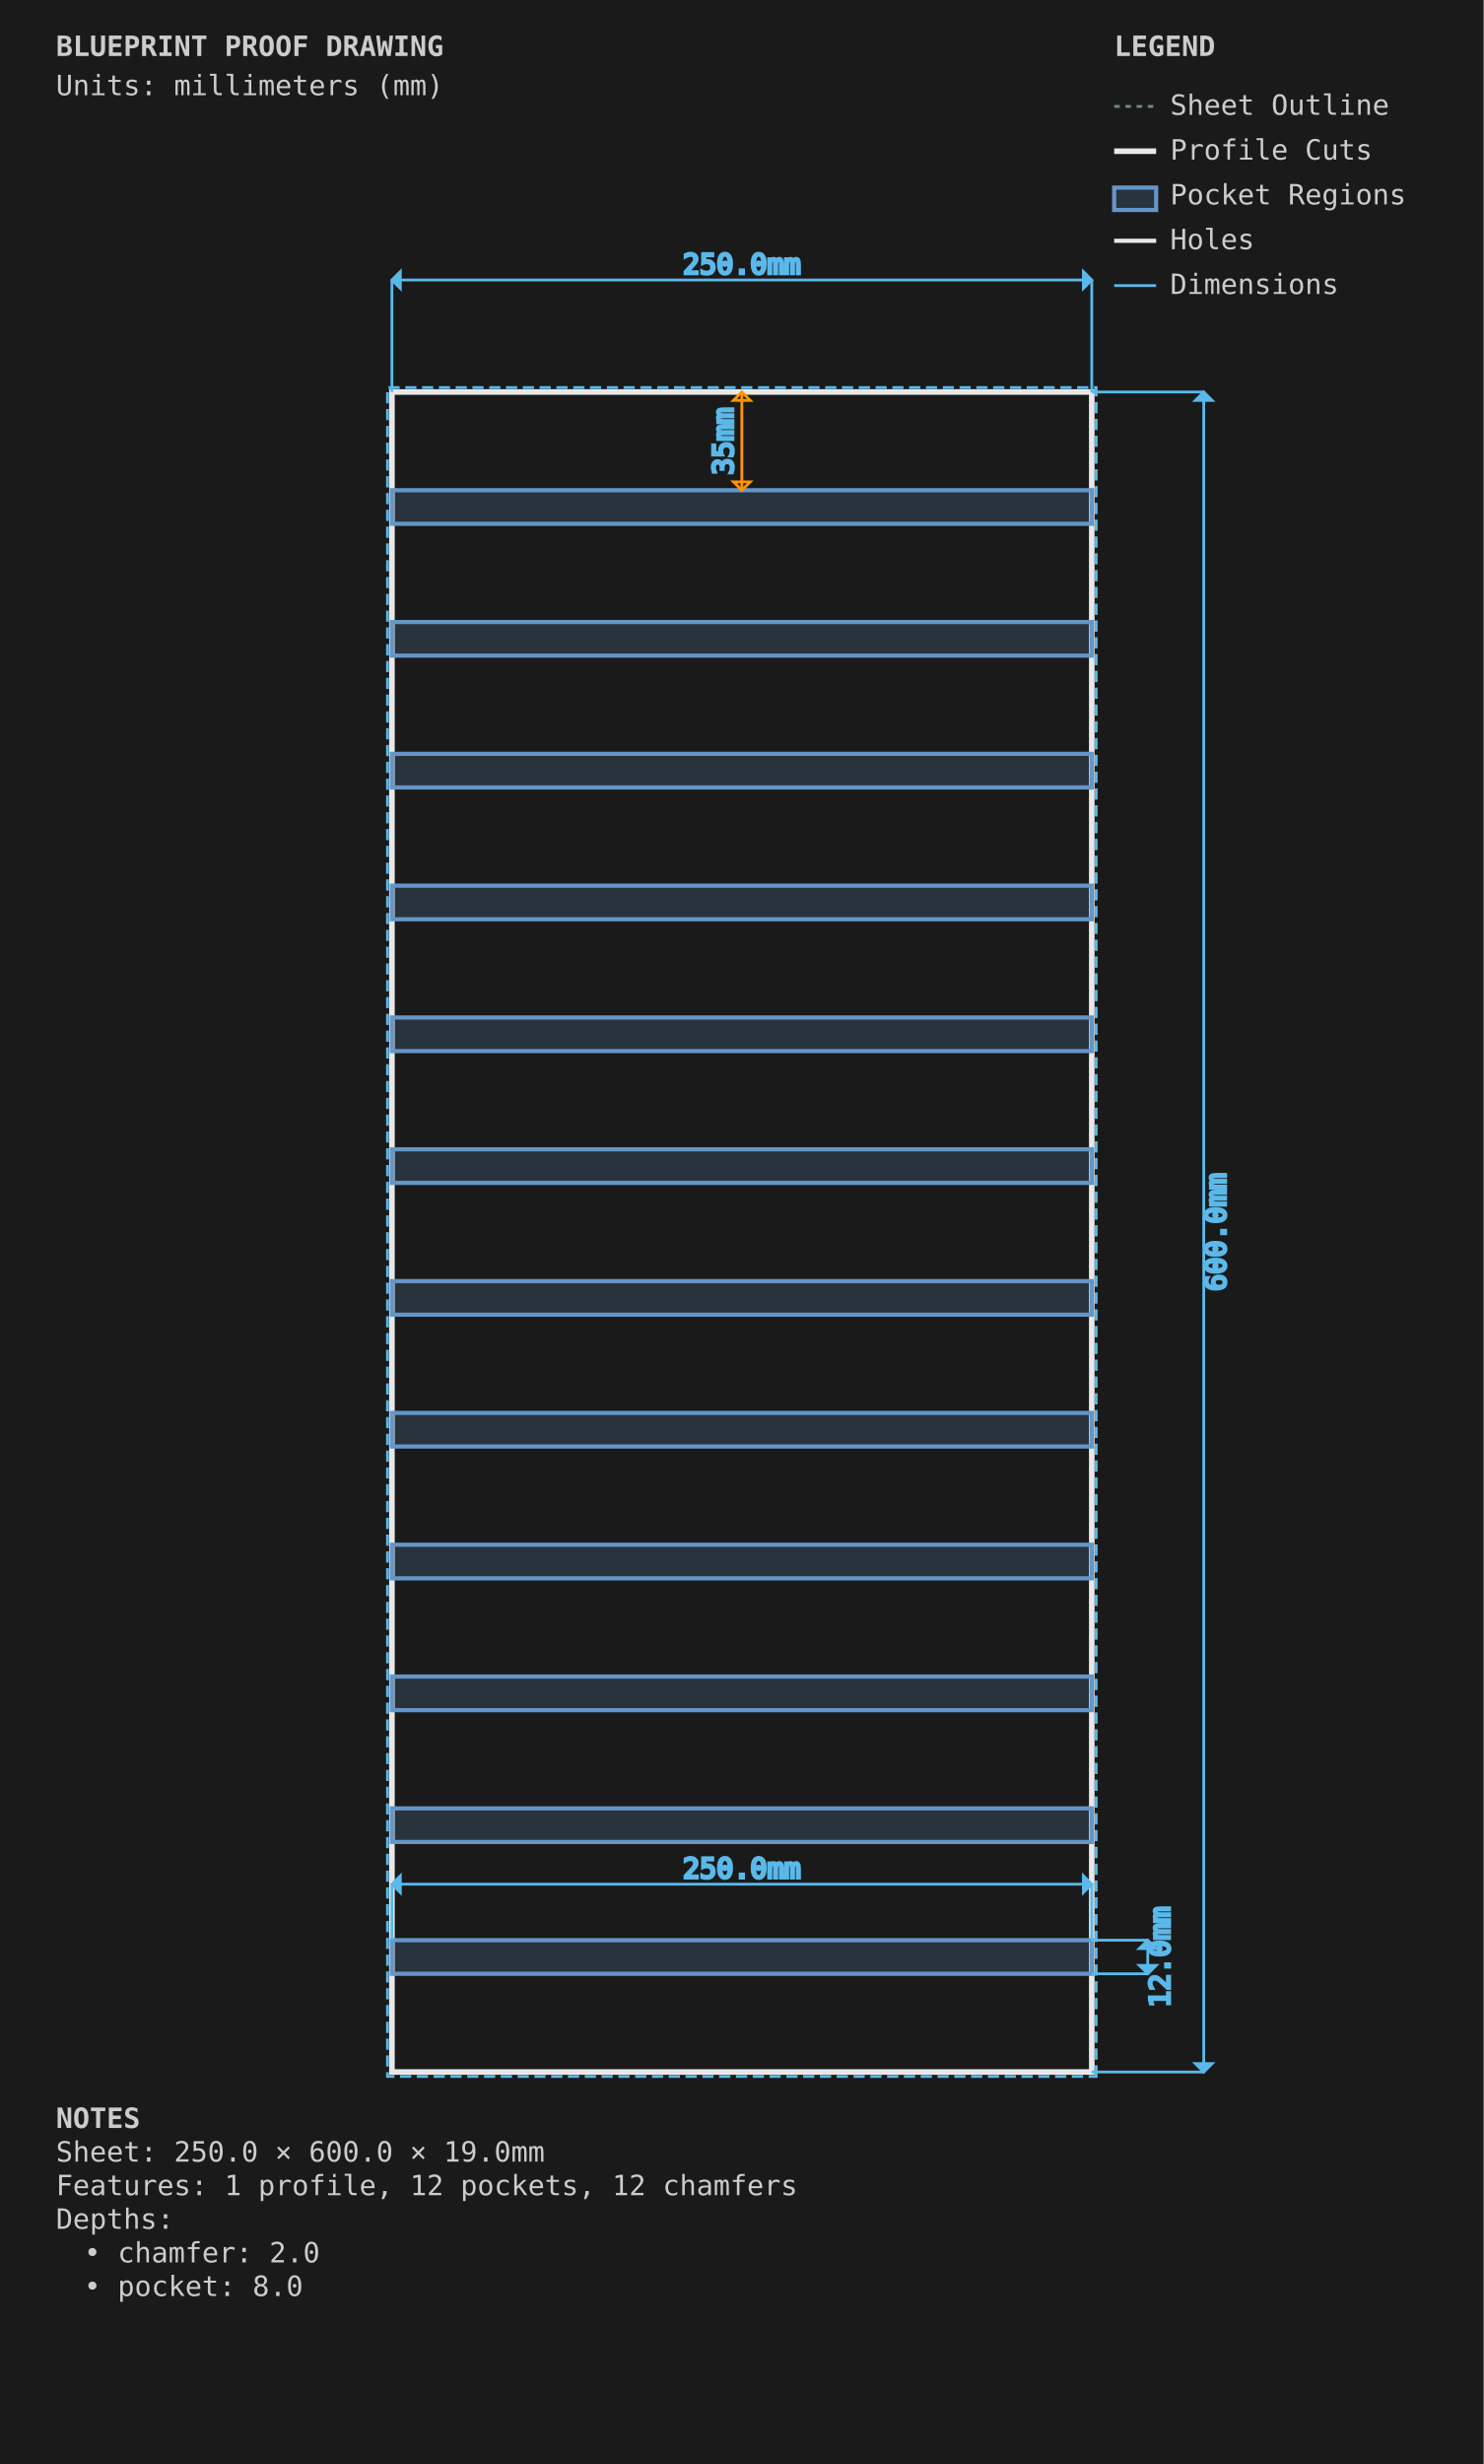
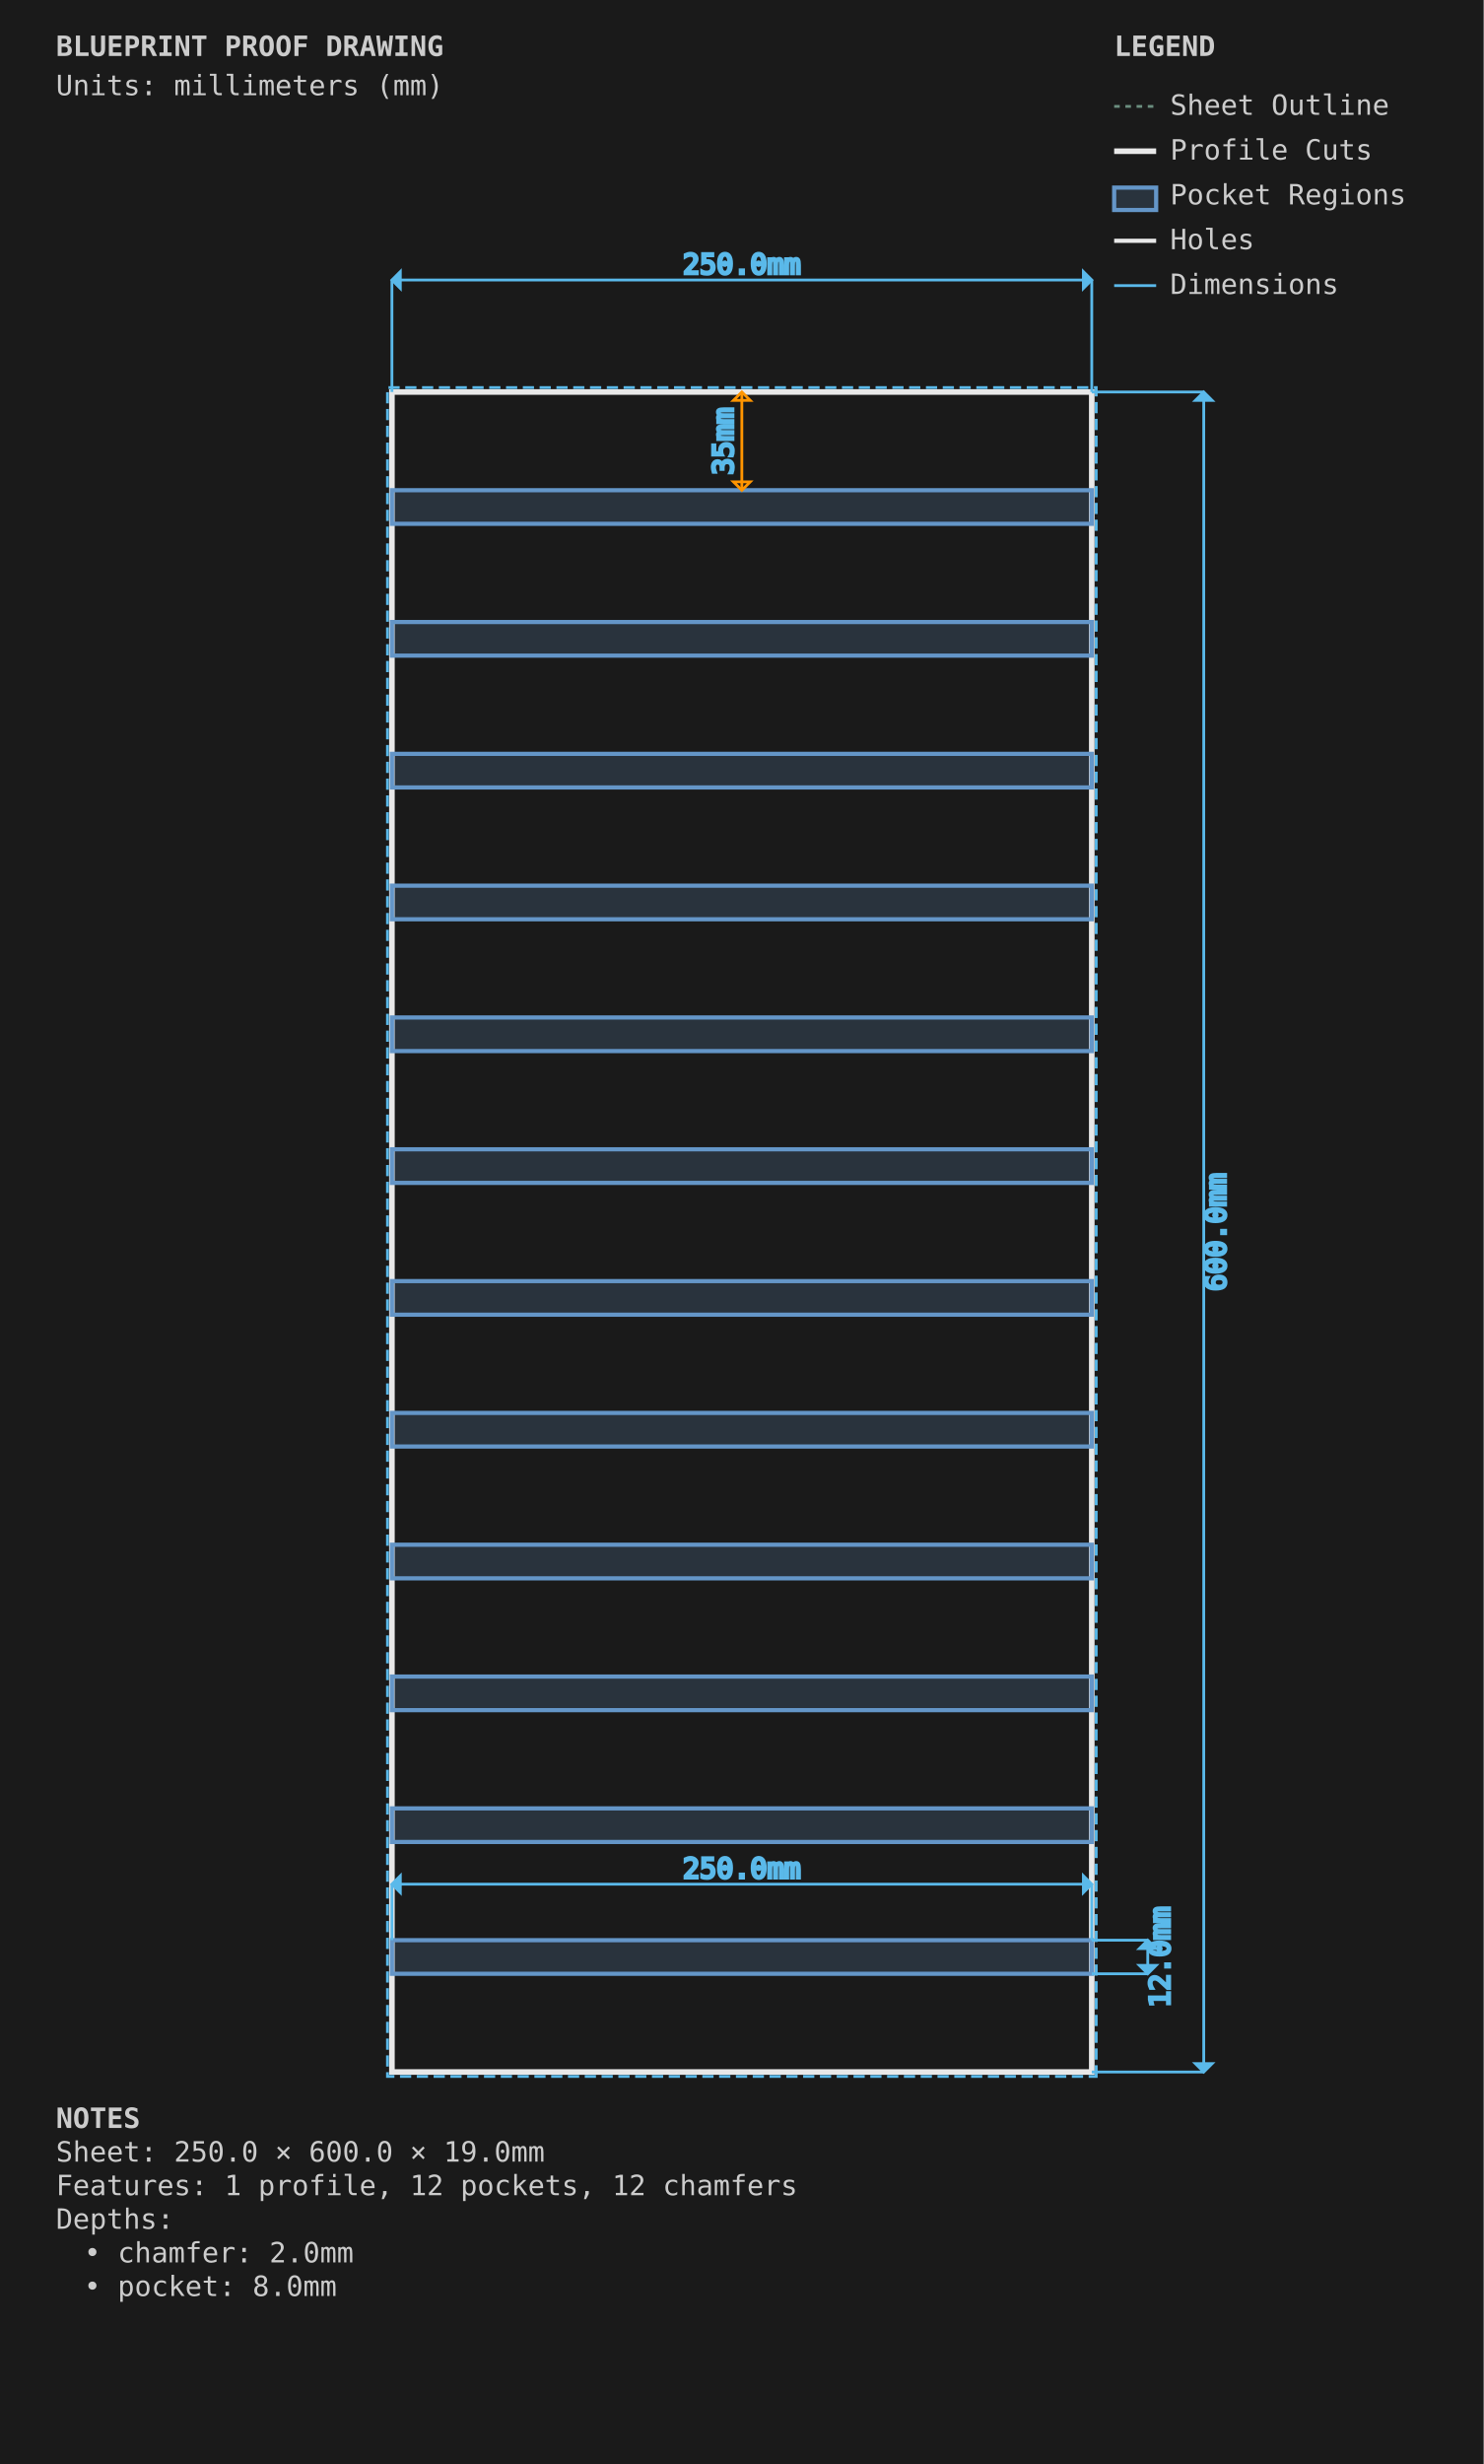
<svg xmlns="http://www.w3.org/2000/svg" viewBox="0 0 530.0 880.0" width="530.0mm" height="880.0mm">
  <style>
        .sheet-outline { stroke: #6b8e7f; stroke-width: 1; fill: none; stroke-dasharray: 2,2; }
        .profile-cuts { stroke: #e8e8e8; stroke-width: 2; fill: none; }
        .profile-toolpaths { stroke: #5ab9ea; stroke-width: 1; fill: none; stroke-dasharray: 4,2; }
        .waste-cuts { stroke: #ff9500; stroke-width: 2; fill: none; stroke-dasharray: 8,4; }
        .pocket-regions { stroke: #6496c8; stroke-width: 1.5; fill: #6496c8; fill-opacity: 0.2; }
        .holes { stroke: #e8e8e8; stroke-width: 1.5; fill: none; }
        .engrave-paths { stroke: #888888; stroke-width: 0.25; fill: none; }
        .construction { stroke: #6b8e7f; stroke-width: 0.5; fill: none; stroke-dasharray: 2,2; }
        .dimensions { stroke: #5ab9ea; stroke-width: 1; fill: none; }
        .dimension-text { fill: #5ab9ea; font-family: monospace; font-size: 10px; }
        .gap-dimensions { stroke: #ff9500; stroke-width: 1; fill: none; }
        .gap-text { fill: #ff9500; font-family: monospace; font-size: 10px; }
        .notes { fill: #cccccc; font-family: monospace; font-size: 10px; }
        .legend { fill: #cccccc; font-family: monospace; font-size: 10px; }
        .part-label { fill: #ffcc00; font-family: monospace; font-size: 8px; font-weight: bold; }
        .edge-label { fill: #ffcc00; font-family: monospace; font-size: 7px; }
    </style>
  <rect x="0" y="0" width="530.0" height="880.0" fill="#1a1a1a" />
  <g id="SHEET_OUTLINE" class="sheet-outline">
    <rect x="140" y="140" width="250.0" height="600.0" />
  </g>
  <g id="PROFILE_CUTS" class="profile-cuts">
    <rect x="140.0" y="140.0" width="250.0" height="600.0" />
  </g>
  <g id="PROFILE_TOOLPATHS" class="profile-toolpaths">
    <path d="M 391.587 741.587 L 391.587 138.413 L 138.412 138.413 L 138.412 741.587 Z" fill-rule="evenodd" />
  </g>
  <g id="WASTE_CUTS" class="waste-cuts" />
  <g id="POCKET_REGIONS" class="pocket-regions">
    <rect x="140.0" y="692.923" width="250.0" height="12.0" />
    <rect x="140.0" y="645.846" width="250.0" height="12.0" />
    <rect x="140.0" y="598.769" width="250.0" height="12.0" />
    <rect x="140.0" y="551.692" width="250.0" height="12.0" />
    <rect x="140.0" y="504.615" width="250.0" height="12.0" />
    <rect x="140.0" y="457.538" width="250.0" height="12.0" />
    <rect x="140.0" y="410.462" width="250.0" height="12.0" />
    <rect x="140.0" y="363.385" width="250.0" height="12.0" />
    <rect x="140.0" y="316.308" width="250.0" height="12.0" />
    <rect x="140.0" y="269.231" width="250.0" height="12.0" />
    <rect x="140.0" y="222.154" width="250.0" height="12" />
    <rect x="140.0" y="175.077" width="250.0" height="12.0" />
  </g>
  <g id="ENGRAVE_PATHS" class="engrave-paths" />
  <g id="HOLES" class="holes" />
  <g id="LABELS" class="labels" />
  <g id="EDGE_COLORS" class="edge-colors" />
  <g id="CONSTRUCTION" class="construction" />
  <g id="DIMENSIONS" class="dimensions">
    <line x1="140.0" y1="692.923" x2="140.0" y2="672.923" stroke="#5ab9ea" stroke-width="1" />
    <line x1="390.0" y1="692.923" x2="390.0" y2="672.923" stroke="#5ab9ea" stroke-width="1" />
    <line x1="140.0" y1="672.923" x2="390.0" y2="672.923" stroke="#5ab9ea" stroke-width="1" />
    <polygon points="140.0,672.923 143.0,669.923 143.0,675.923" fill="#5ab9ea" />
    <polygon points="390.0,672.923 387.0,669.923 387.0,675.923" fill="#5ab9ea" />
    <text x="265.0" y="667.923" class="dimension-text" text-anchor="middle" dominant-baseline="middle">250.0mm</text>
    <line x1="390.0" y1="692.923" x2="410.0" y2="692.923" stroke="#5ab9ea" stroke-width="1" />
    <line x1="390.0" y1="704.923" x2="410.0" y2="704.923" stroke="#5ab9ea" stroke-width="1" />
    <line x1="410.0" y1="692.923" x2="410.0" y2="704.923" stroke="#5ab9ea" stroke-width="1" />
    <polygon points="410.0,692.923 407.0,695.923 413.0,695.923" fill="#5ab9ea" />
    <polygon points="410.0,704.923 407.0,701.923 413.0,701.923" fill="#5ab9ea" />
    <text x="415.0" y="698.923" class="dimension-text" text-anchor="middle" dominant-baseline="middle" transform="rotate(-90 415.0 698.9231)">12.0mm</text>
    <line x1="140.0" y1="140.0" x2="140.0" y2="100.0" stroke="#5ab9ea" stroke-width="1" />
    <line x1="390.0" y1="140.0" x2="390.0" y2="100.0" stroke="#5ab9ea" stroke-width="1" />
    <line x1="140.0" y1="100.0" x2="390.0" y2="100.0" stroke="#5ab9ea" stroke-width="1" />
    <polygon points="140.0,100.0 143.0,97.0 143.0,103.0" fill="#5ab9ea" />
    <polygon points="390.0,100.0 387.0,97.0 387.0,103.0" fill="#5ab9ea" />
    <text x="265.0" y="95.0" class="dimension-text" text-anchor="middle" dominant-baseline="middle">250.0mm</text>
    <line x1="390.0" y1="140.0" x2="430.0" y2="140.0" stroke="#5ab9ea" stroke-width="1" />
    <line x1="390.0" y1="740.0" x2="430.0" y2="740.0" stroke="#5ab9ea" stroke-width="1" />
    <line x1="430.0" y1="140.0" x2="430.0" y2="740.0" stroke="#5ab9ea" stroke-width="1" />
    <polygon points="430.0,140.0 427.0,143.0 433.0,143.0" fill="#5ab9ea" />
    <polygon points="430.0,740.0 427.0,737.0 433.0,737.0" fill="#5ab9ea" />
    <text x="435.0" y="440.0" class="dimension-text" text-anchor="middle" dominant-baseline="middle" transform="rotate(-90 435.0 440.0)">600.0mm</text>
    <line x1="265.0" y1="140.0" x2="265.0" y2="175.077" stroke="#ff9500" stroke-width="1" />
    <path d="M 265.0,140.0 L 262.0,143.0 L 268.0,143.0 Z" class="gap-dimensions" stroke="none" fill="#ff9500" />
    <path d="M 265.0,175.077 L 262.0,172.077 L 268.0,172.077 Z" class="gap-dimensions" stroke="none" fill="#ff9500" />
    <text x="259.0" y="157.538" class="gap-text" text-anchor="middle" dominant-baseline="middle" transform="rotate(-90 259.0 157.5385)">35mm</text>
  </g>
  <g id="NOTES" class="notes">
    <text x="20" y="760.0" class="notes" font-weight="bold">NOTES</text>
    <text x="20" y="772.0" class="notes">Sheet: 250.0 × 600.0 × 19.0mm</text>
    <text x="20" y="784.0" class="notes">Features: 1 profile, 12 pockets, 12 chamfers</text>
    <text x="20" y="796.0" class="notes">Depths:</text>
-     <text x="30" y="808.0" class="notes">• chamfer: 2.0</text>
-     <text x="30" y="820.0" class="notes">• pocket: 8.0</text>
+     <text x="30" y="808.0" class="notes">• chamfer: 2.0mm</text>
+     <text x="30" y="820.0" class="notes">• pocket: 8.0mm</text>
  </g>
  <g id="TITLE_BLOCK" class="title-block">
    <text x="20" y="20" class="notes" font-weight="bold" font-size="14px">BLUEPRINT PROOF DRAWING</text>
    <text x="20" y="34" class="notes" font-size="9px">Units: millimeters (mm)</text>
  </g>
  <g id="LEGEND" class="legend">
    <text x="398.0" y="20" class="legend" font-weight="bold">LEGEND</text>
    <line x1="398.0" y1="38" x2="413.0" y2="38" stroke="#6b8e7f" stroke-width="1" stroke-dasharray="2,2" />
    <text x="418.0" y="41" class="legend">Sheet Outline</text>
    <line x1="398.0" y1="54" x2="413.0" y2="54" stroke="#e8e8e8" stroke-width="2" />
    <text x="418.0" y="57" class="legend">Profile Cuts</text>
    <rect x="398.0" y="67" width="15.0" height="8" stroke="#6496c8" stroke-width="1.5" fill="#6496c8" fill-opacity="0.2" />
    <text x="418.0" y="73" class="legend">Pocket Regions</text>
    <line x1="398.0" y1="86" x2="413.0" y2="86" stroke="#e8e8e8" stroke-width="1.5" />
    <text x="418.0" y="89" class="legend">Holes</text>
    <line x1="398.0" y1="102" x2="413.0" y2="102" stroke="#5ab9ea" stroke-width="1" />
    <text x="418.0" y="105" class="legend">Dimensions</text>
  </g>
</svg>
